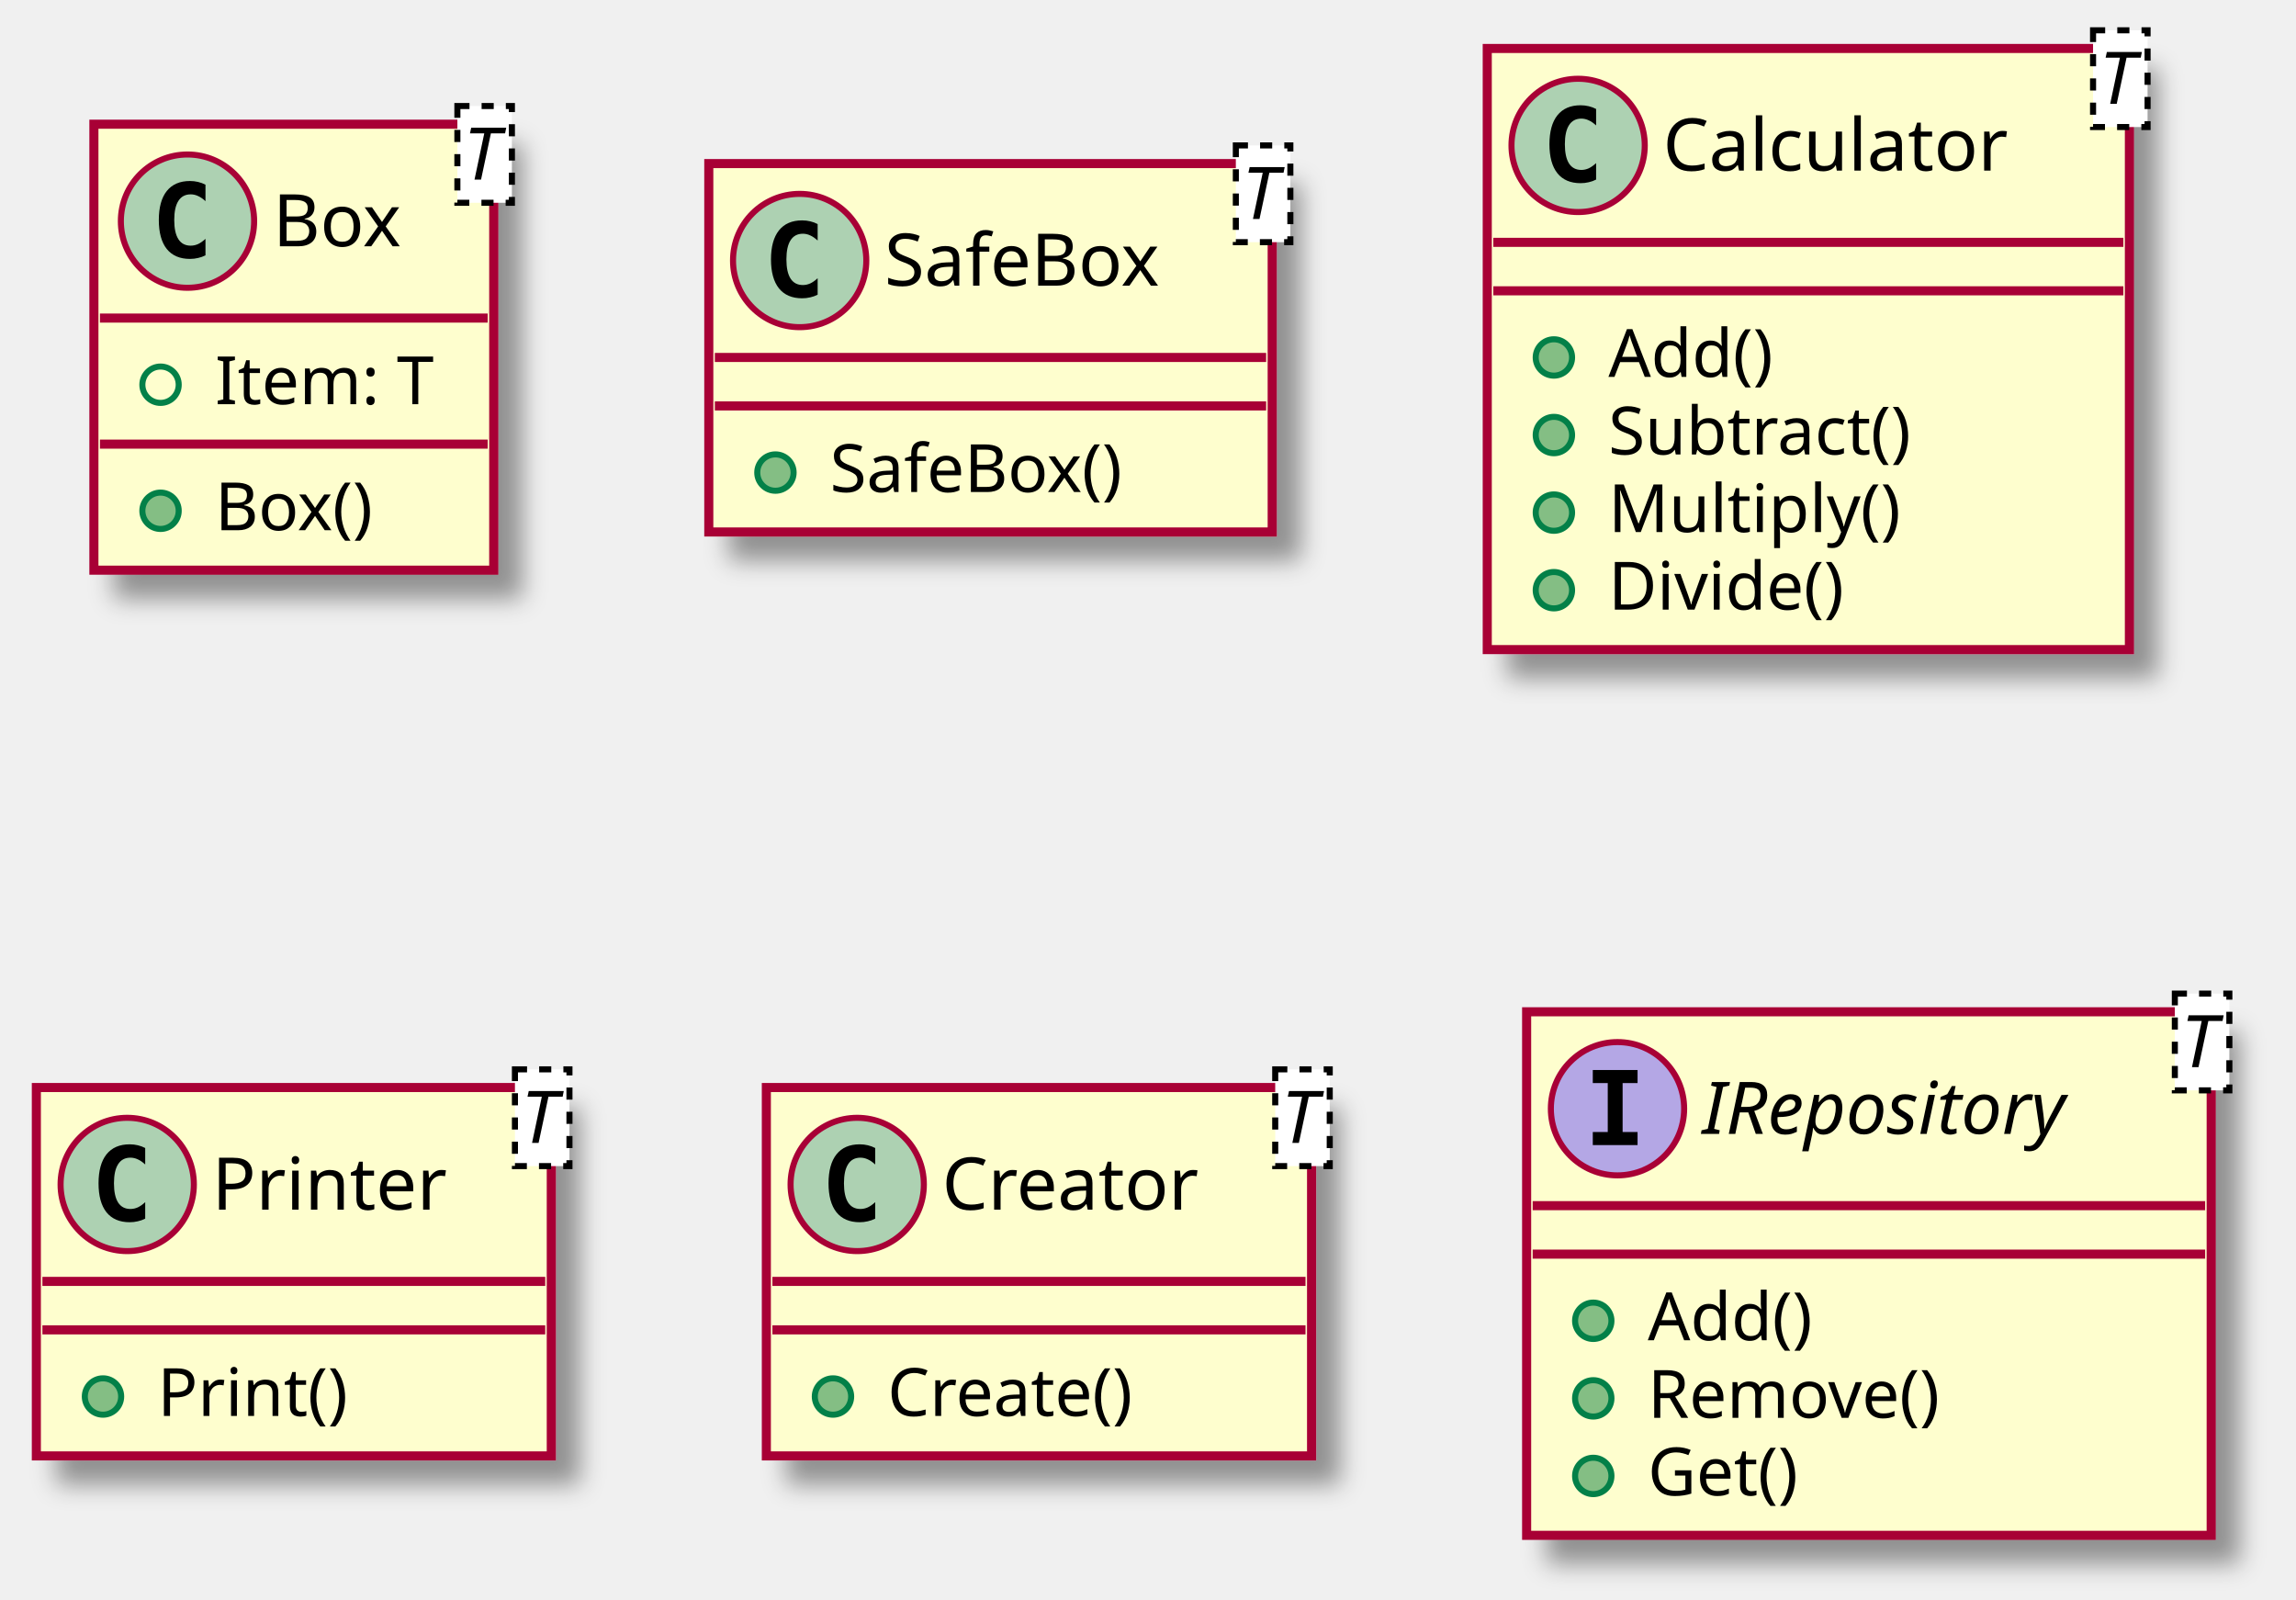
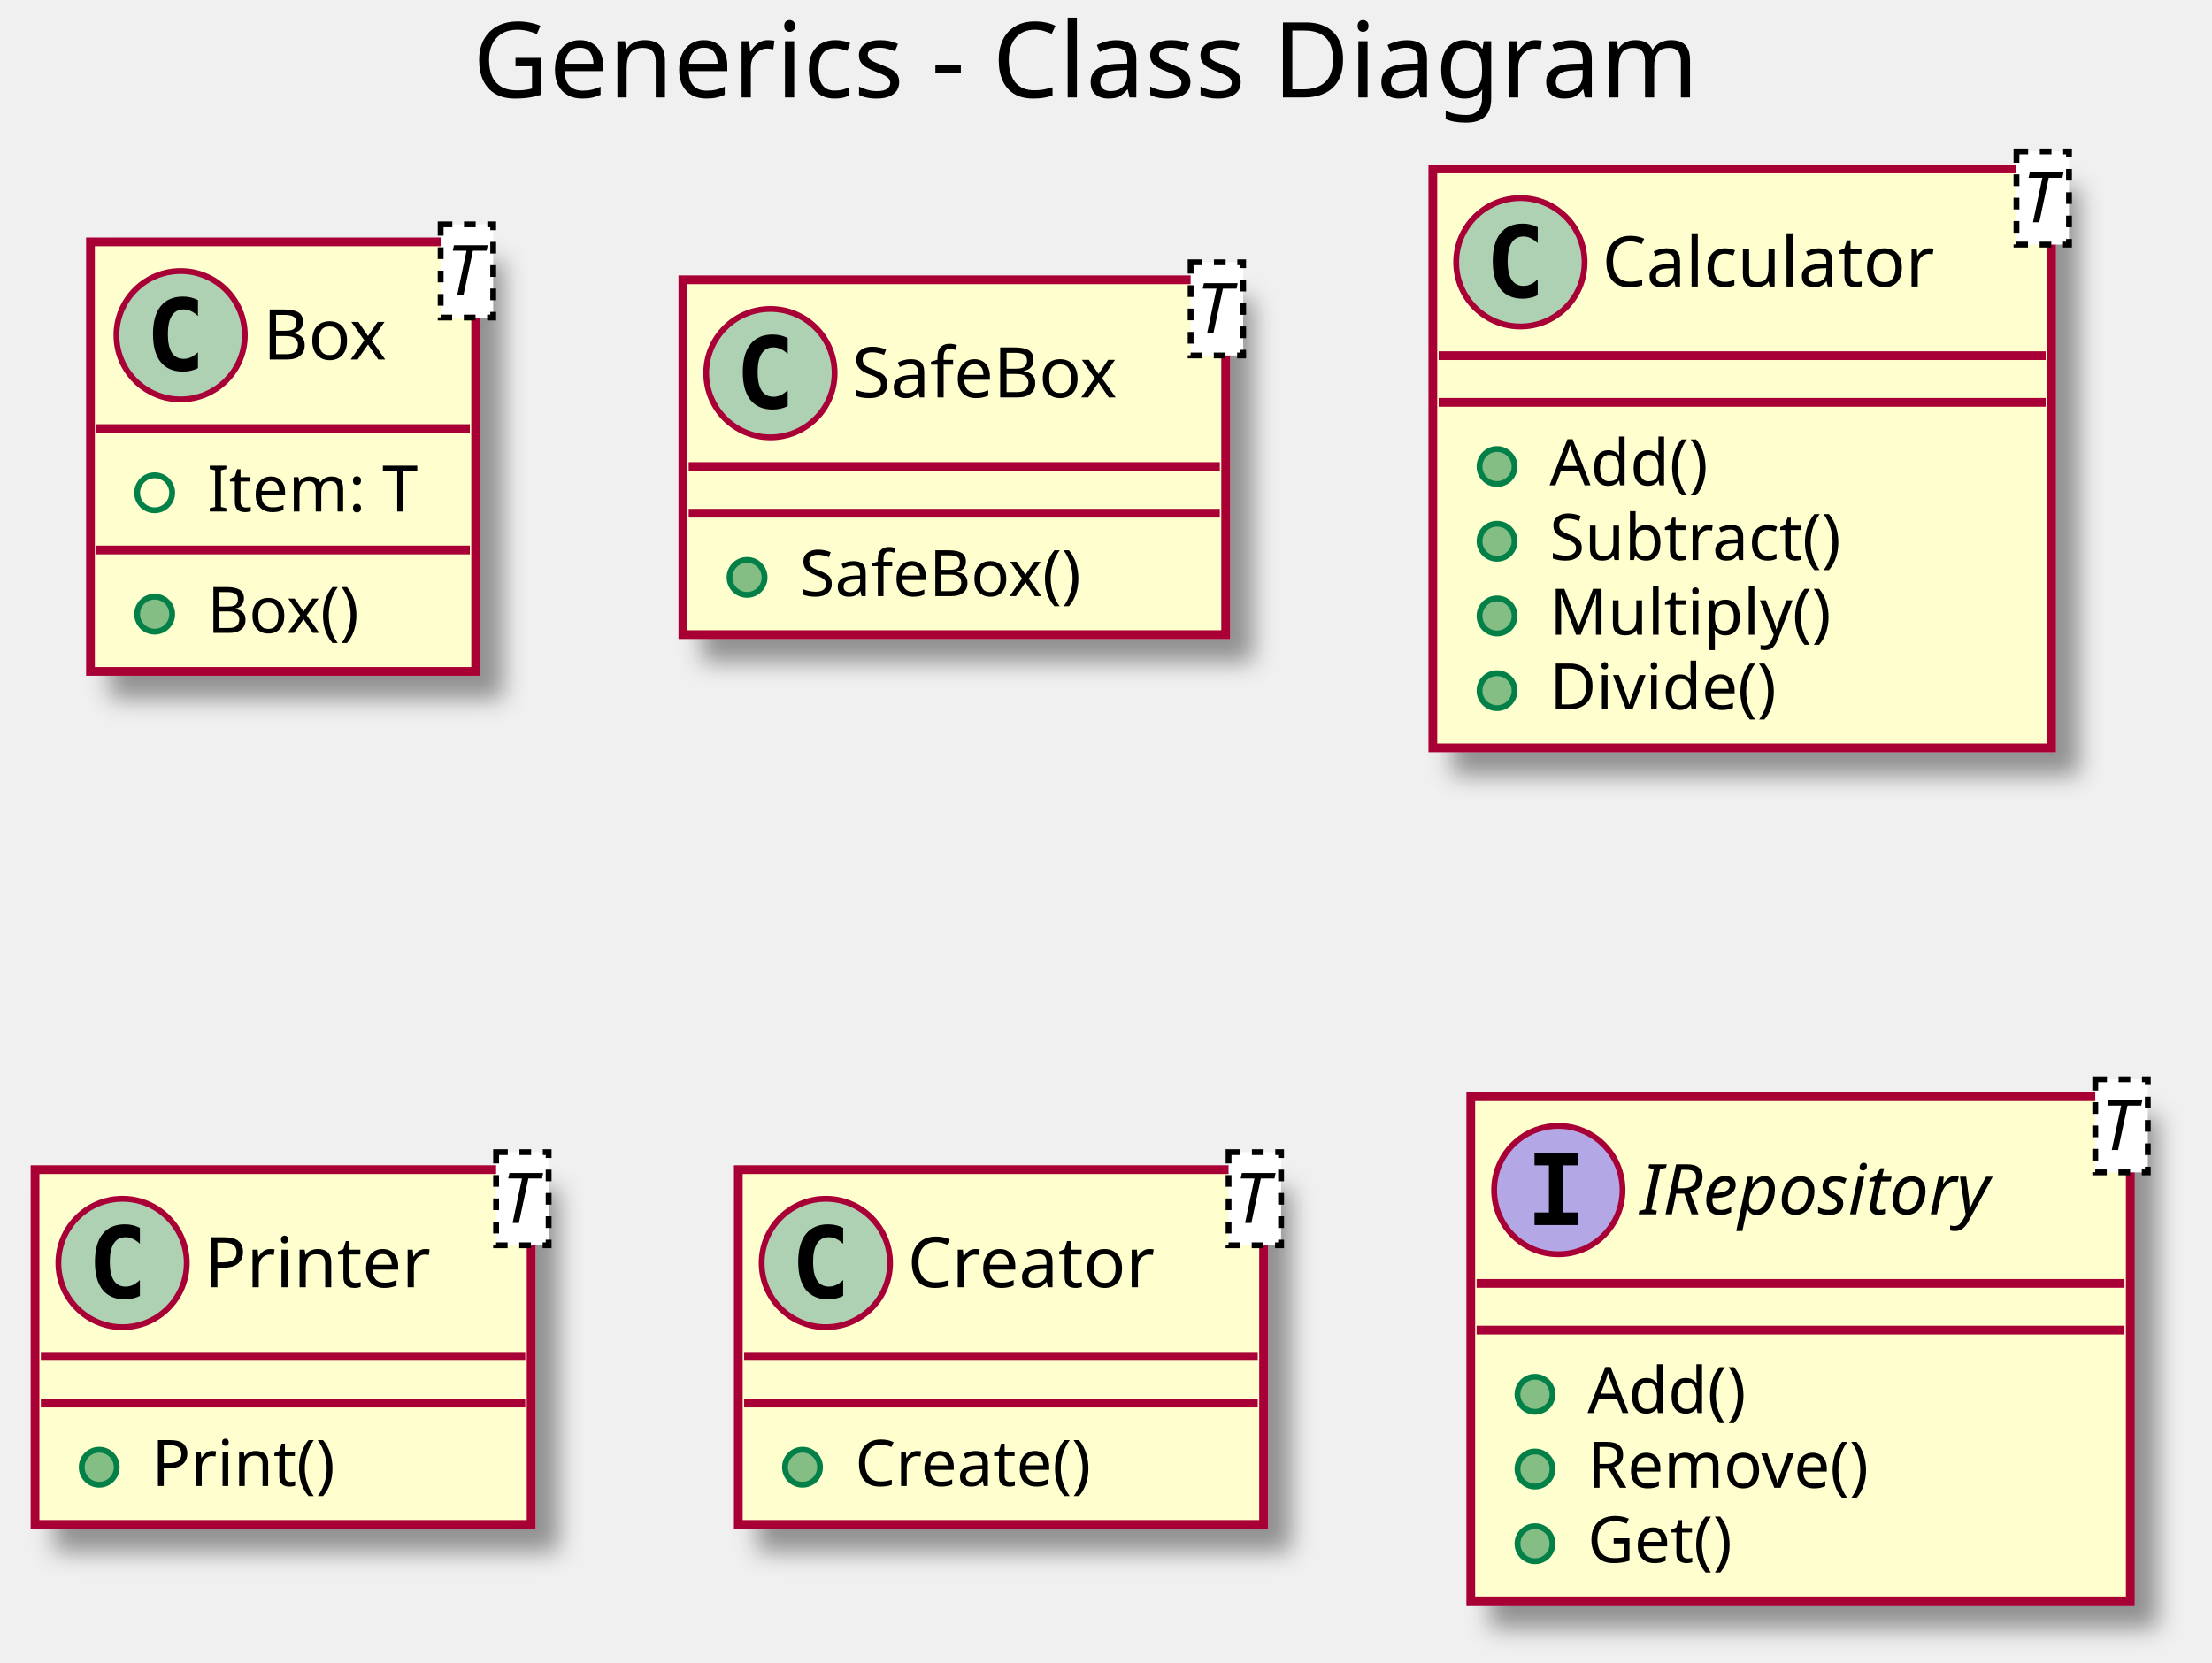
- <svg xmlns="http://www.w3.org/2000/svg" contentScriptType="application/ecmascript" contentStyleType="text/css" height="264px" preserveAspectRatio="none" style="width:379px;height:264px;" version="1.1" viewBox="0 0 379 264" width="379px" zoomAndPan="magnify">
+ <svg xmlns="http://www.w3.org/2000/svg" contentScriptType="application/ecmascript" contentStyleType="text/css" height="285px" preserveAspectRatio="none" style="width:379px;height:285px;" version="1.1" viewBox="0 0 379 285" width="379px" zoomAndPan="magnify">
  <defs>
-     <filter height="300%" id="fie92knkr4g3c" width="300%" x="-1" y="-1">
+     <filter height="300%" id="fnx3e9fhtqho1" width="300%" x="-1" y="-1">
      <feGaussianBlur result="blurOut" stdDeviation="2.0" />
      <feColorMatrix in="blurOut" result="blurOut2" type="matrix" values="0 0 0 0 0 0 0 0 0 0 0 0 0 0 0 0 0 0 .4 0" />
      <feOffset dx="4.0" dy="4.0" in="blurOut2" result="blurOut3" />
      <feBlend in="SourceGraphic" in2="blurOut3" mode="normal" />
    </filter>
  </defs>
  <g>
-     <rect fill="#FEFECE" filter="url(#fie92knkr4g3c)" height="73.609" id="Box" style="stroke: #A80036; stroke-width: 1.5;" width="66" x="15.5" y="20.5" />
-     <ellipse cx="30.95" cy="36.5" fill="#ADD1B2" rx="11" ry="11" style="stroke: #A80036; stroke-width: 1.0;" />
-     <path d="M33.919,42.141 Q33.341,42.438 32.7,42.578 Q32.059,42.734 31.356,42.734 Q28.856,42.734 27.528,41.094 Q26.216,39.438 26.216,36.312 Q26.216,33.188 27.528,31.531 Q28.856,29.875 31.356,29.875 Q32.059,29.875 32.7,30.031 Q33.356,30.188 33.919,30.484 L33.919,33.203 Q33.294,32.625 32.7,32.359 Q32.106,32.078 31.481,32.078 Q30.137,32.078 29.45,33.156 Q28.762,34.219 28.762,36.312 Q28.762,38.406 29.45,39.484 Q30.137,40.547 31.481,40.547 Q32.106,40.547 32.7,40.281 Q33.294,40 33.919,39.422 L33.919,42.141 Z " />
-     <text fill="#000000" font-family="sans-serif" font-size="12" lengthAdjust="spacingAndGlyphs" textLength="22" x="45.05" y="40.654">Box</text>
-     <rect fill="#FFFFFF" height="15.969" style="stroke: #000000; stroke-width: 1.0; stroke-dasharray: 2.0,2.0;" width="9" x="75.5" y="17.5" />
-     <text fill="#000000" font-family="sans-serif" font-size="12" font-style="italic" lengthAdjust="spacingAndGlyphs" textLength="7" x="76.5" y="29.639">T</text>
-     <line style="stroke: #A80036; stroke-width: 1.5;" x1="16.5" x2="80.5" y1="52.5" y2="52.5" />
-     <ellipse cx="26.5" cy="63.5" fill="none" rx="3" ry="3" style="stroke: #038048; stroke-width: 1.0;" />
-     <text fill="#000000" font-family="sans-serif" font-size="11" lengthAdjust="spacingAndGlyphs" textLength="40" x="35.5" y="66.71">Item: T</text>
-     <line style="stroke: #A80036; stroke-width: 1.5;" x1="16.5" x2="80.5" y1="73.305" y2="73.305" />
-     <ellipse cx="26.5" cy="84.305" fill="#84BE84" rx="3" ry="3" style="stroke: #038048; stroke-width: 1.0;" />
-     <text fill="#000000" font-family="sans-serif" font-size="11" lengthAdjust="spacingAndGlyphs" textLength="29" x="35.5" y="87.515">Box()</text>
-     <rect fill="#FEFECE" filter="url(#fie92knkr4g3c)" height="60.805" id="SafeBox" style="stroke: #A80036; stroke-width: 1.5;" width="93" x="117" y="27" />
-     <ellipse cx="132" cy="43" fill="#ADD1B2" rx="11" ry="11" style="stroke: #A80036; stroke-width: 1.0;" />
-     <path d="M134.969,48.641 Q134.391,48.938 133.75,49.078 Q133.109,49.234 132.406,49.234 Q129.906,49.234 128.578,47.594 Q127.266,45.938 127.266,42.812 Q127.266,39.688 128.578,38.031 Q129.906,36.375 132.406,36.375 Q133.109,36.375 133.75,36.531 Q134.406,36.688 134.969,36.984 L134.969,39.703 Q134.344,39.125 133.75,38.859 Q133.156,38.578 132.531,38.578 Q131.188,38.578 130.5,39.656 Q129.812,40.719 129.812,42.812 Q129.812,44.906 130.5,45.984 Q131.188,47.047 132.531,47.047 Q133.156,47.047 133.75,46.781 Q134.344,46.5 134.969,45.922 L134.969,48.641 Z " />
-     <text fill="#000000" font-family="sans-serif" font-size="12" lengthAdjust="spacingAndGlyphs" textLength="50" x="146" y="47.154">SafeBox</text>
-     <rect fill="#FFFFFF" height="15.969" style="stroke: #000000; stroke-width: 1.0; stroke-dasharray: 2.0,2.0;" width="9" x="204" y="24" />
-     <text fill="#000000" font-family="sans-serif" font-size="12" font-style="italic" lengthAdjust="spacingAndGlyphs" textLength="7" x="205" y="36.139">T</text>
-     <line style="stroke: #A80036; stroke-width: 1.5;" x1="118" x2="209" y1="59" y2="59" />
-     <line style="stroke: #A80036; stroke-width: 1.5;" x1="118" x2="209" y1="67" y2="67" />
-     <ellipse cx="128" cy="78" fill="#84BE84" rx="3" ry="3" style="stroke: #038048; stroke-width: 1.0;" />
-     <text fill="#000000" font-family="sans-serif" font-size="11" lengthAdjust="spacingAndGlyphs" textLength="55" x="137" y="81.21">SafeBox()</text>
-     <rect fill="#FEFECE" filter="url(#fie92knkr4g3c)" height="99.219" id="Calculator" style="stroke: #A80036; stroke-width: 1.5;" width="106" x="245.5" y="8" />
-     <ellipse cx="260.5" cy="24" fill="#ADD1B2" rx="11" ry="11" style="stroke: #A80036; stroke-width: 1.0;" />
-     <path d="M263.469,29.641 Q262.891,29.938 262.25,30.078 Q261.609,30.234 260.906,30.234 Q258.406,30.234 257.078,28.594 Q255.766,26.938 255.766,23.812 Q255.766,20.688 257.078,19.031 Q258.406,17.375 260.906,17.375 Q261.609,17.375 262.25,17.531 Q262.906,17.688 263.469,17.984 L263.469,20.703 Q262.844,20.125 262.25,19.859 Q261.656,19.578 261.031,19.578 Q259.688,19.578 259,20.656 Q258.312,21.719 258.312,23.812 Q258.312,25.906 259,26.984 Q259.688,28.047 261.031,28.047 Q261.656,28.047 262.25,27.781 Q262.844,27.5 263.469,26.922 L263.469,29.641 Z " />
-     <text fill="#000000" font-family="sans-serif" font-size="12" lengthAdjust="spacingAndGlyphs" textLength="63" x="274.5" y="28.154">Calculator</text>
-     <rect fill="#FFFFFF" height="15.969" style="stroke: #000000; stroke-width: 1.0; stroke-dasharray: 2.0,2.0;" width="9" x="345.5" y="5" />
-     <text fill="#000000" font-family="sans-serif" font-size="12" font-style="italic" lengthAdjust="spacingAndGlyphs" textLength="7" x="346.5" y="17.139">T</text>
-     <line style="stroke: #A80036; stroke-width: 1.5;" x1="246.5" x2="350.5" y1="40" y2="40" />
-     <line style="stroke: #A80036; stroke-width: 1.5;" x1="246.5" x2="350.5" y1="48" y2="48" />
-     <ellipse cx="256.5" cy="59" fill="#84BE84" rx="3" ry="3" style="stroke: #038048; stroke-width: 1.0;" />
-     <text fill="#000000" font-family="sans-serif" font-size="11" lengthAdjust="spacingAndGlyphs" textLength="29" x="265.5" y="62.21">Add()</text>
-     <ellipse cx="256.5" cy="71.805" fill="#84BE84" rx="3" ry="3" style="stroke: #038048; stroke-width: 1.0;" />
-     <text fill="#000000" font-family="sans-serif" font-size="11" lengthAdjust="spacingAndGlyphs" textLength="56" x="265.5" y="75.015">Subtract()</text>
-     <ellipse cx="256.5" cy="84.609" fill="#84BE84" rx="3" ry="3" style="stroke: #038048; stroke-width: 1.0;" />
-     <text fill="#000000" font-family="sans-serif" font-size="11" lengthAdjust="spacingAndGlyphs" textLength="50" x="265.5" y="87.82">Multiply()</text>
-     <ellipse cx="256.5" cy="97.414" fill="#84BE84" rx="3" ry="3" style="stroke: #038048; stroke-width: 1.0;" />
-     <text fill="#000000" font-family="sans-serif" font-size="11" lengthAdjust="spacingAndGlyphs" textLength="42" x="265.5" y="100.624">Divide()</text>
-     <rect fill="#FEFECE" filter="url(#fie92knkr4g3c)" height="60.805" id="Printer" style="stroke: #A80036; stroke-width: 1.5;" width="85" x="6" y="179.5" />
-     <ellipse cx="21" cy="195.5" fill="#ADD1B2" rx="11" ry="11" style="stroke: #A80036; stroke-width: 1.0;" />
-     <path d="M23.969,201.141 Q23.391,201.438 22.75,201.578 Q22.109,201.734 21.406,201.734 Q18.906,201.734 17.578,200.094 Q16.266,198.438 16.266,195.312 Q16.266,192.188 17.578,190.531 Q18.906,188.875 21.406,188.875 Q22.109,188.875 22.75,189.031 Q23.406,189.188 23.969,189.484 L23.969,192.203 Q23.344,191.625 22.75,191.359 Q22.156,191.078 21.531,191.078 Q20.188,191.078 19.5,192.156 Q18.812,193.219 18.812,195.312 Q18.812,197.406 19.5,198.484 Q20.188,199.547 21.531,199.547 Q22.156,199.547 22.75,199.281 Q23.344,199 23.969,198.422 L23.969,201.141 Z " />
-     <text fill="#000000" font-family="sans-serif" font-size="12" lengthAdjust="spacingAndGlyphs" textLength="42" x="35" y="199.654">Printer</text>
-     <rect fill="#FFFFFF" height="15.969" style="stroke: #000000; stroke-width: 1.0; stroke-dasharray: 2.0,2.0;" width="9" x="85" y="176.5" />
-     <text fill="#000000" font-family="sans-serif" font-size="12" font-style="italic" lengthAdjust="spacingAndGlyphs" textLength="7" x="86" y="188.639">T</text>
-     <line style="stroke: #A80036; stroke-width: 1.5;" x1="7" x2="90" y1="211.5" y2="211.5" />
-     <line style="stroke: #A80036; stroke-width: 1.5;" x1="7" x2="90" y1="219.5" y2="219.5" />
-     <ellipse cx="17" cy="230.5" fill="#84BE84" rx="3" ry="3" style="stroke: #038048; stroke-width: 1.0;" />
-     <text fill="#000000" font-family="sans-serif" font-size="11" lengthAdjust="spacingAndGlyphs" textLength="34" x="26" y="233.71">Print()</text>
-     <rect fill="#FEFECE" filter="url(#fie92knkr4g3c)" height="60.805" id="Creator" style="stroke: #A80036; stroke-width: 1.5;" width="90" x="126.5" y="179.5" />
-     <ellipse cx="141.5" cy="195.5" fill="#ADD1B2" rx="11" ry="11" style="stroke: #A80036; stroke-width: 1.0;" />
-     <path d="M144.469,201.141 Q143.891,201.438 143.25,201.578 Q142.609,201.734 141.906,201.734 Q139.406,201.734 138.078,200.094 Q136.766,198.438 136.766,195.312 Q136.766,192.188 138.078,190.531 Q139.406,188.875 141.906,188.875 Q142.609,188.875 143.25,189.031 Q143.906,189.188 144.469,189.484 L144.469,192.203 Q143.844,191.625 143.25,191.359 Q142.656,191.078 142.031,191.078 Q140.688,191.078 140,192.156 Q139.312,193.219 139.312,195.312 Q139.312,197.406 140,198.484 Q140.688,199.547 142.031,199.547 Q142.656,199.547 143.25,199.281 Q143.844,199 144.469,198.422 L144.469,201.141 Z " />
-     <text fill="#000000" font-family="sans-serif" font-size="12" lengthAdjust="spacingAndGlyphs" textLength="47" x="155.5" y="199.654">Creator</text>
-     <rect fill="#FFFFFF" height="15.969" style="stroke: #000000; stroke-width: 1.0; stroke-dasharray: 2.0,2.0;" width="9" x="210.5" y="176.5" />
-     <text fill="#000000" font-family="sans-serif" font-size="12" font-style="italic" lengthAdjust="spacingAndGlyphs" textLength="7" x="211.5" y="188.639">T</text>
-     <line style="stroke: #A80036; stroke-width: 1.5;" x1="127.5" x2="215.5" y1="211.5" y2="211.5" />
-     <line style="stroke: #A80036; stroke-width: 1.5;" x1="127.5" x2="215.5" y1="219.5" y2="219.5" />
-     <ellipse cx="137.5" cy="230.5" fill="#84BE84" rx="3" ry="3" style="stroke: #038048; stroke-width: 1.0;" />
-     <text fill="#000000" font-family="sans-serif" font-size="11" lengthAdjust="spacingAndGlyphs" textLength="46" x="146.5" y="233.71">Create()</text>
-     <rect fill="#FEFECE" filter="url(#fie92knkr4g3c)" height="86.414" id="IRepository" style="stroke: #A80036; stroke-width: 1.5;" width="113" x="252" y="167" />
-     <ellipse cx="267" cy="183" fill="#B4A7E5" rx="11" ry="11" style="stroke: #A80036; stroke-width: 1.0;" />
-     <path d="M262.922,178.766 L262.922,176.609 L270.312,176.609 L270.312,178.766 L267.844,178.766 L267.844,186.844 L270.312,186.844 L270.312,189 L262.922,189 L262.922,186.844 L265.391,186.844 L265.391,178.766 L262.922,178.766 Z " />
-     <text fill="#000000" font-family="sans-serif" font-size="12" font-style="italic" lengthAdjust="spacingAndGlyphs" textLength="70" x="281" y="187.154">IRepository</text>
-     <rect fill="#FFFFFF" height="15.969" style="stroke: #000000; stroke-width: 1.0; stroke-dasharray: 2.0,2.0;" width="9" x="359" y="164" />
-     <text fill="#000000" font-family="sans-serif" font-size="12" font-style="italic" lengthAdjust="spacingAndGlyphs" textLength="7" x="360" y="176.139">T</text>
-     <line style="stroke: #A80036; stroke-width: 1.5;" x1="253" x2="364" y1="199" y2="199" />
-     <line style="stroke: #A80036; stroke-width: 1.5;" x1="253" x2="364" y1="207" y2="207" />
-     <ellipse cx="263" cy="218" fill="#84BE84" rx="3" ry="3" style="stroke: #038048; stroke-width: 1.0;" />
-     <text fill="#000000" font-family="sans-serif" font-size="11" lengthAdjust="spacingAndGlyphs" textLength="29" x="272" y="221.21">Add()</text>
-     <ellipse cx="263" cy="230.805" fill="#84BE84" rx="3" ry="3" style="stroke: #038048; stroke-width: 1.0;" />
-     <text fill="#000000" font-family="sans-serif" font-size="11" lengthAdjust="spacingAndGlyphs" textLength="53" x="272" y="234.015">Remove()</text>
-     <ellipse cx="263" cy="243.609" fill="#84BE84" rx="3" ry="3" style="stroke: #038048; stroke-width: 1.0;" />
-     <text fill="#000000" font-family="sans-serif" font-size="11" lengthAdjust="spacingAndGlyphs" textLength="28" x="272" y="246.82">Get()</text>
+     <text fill="#000000" font-family="sans-serif" font-size="18" lengthAdjust="spacingAndGlyphs" textLength="221" x="81" y="16.708">Generics - Class Diagram</text>
+     <rect fill="#FEFECE" filter="url(#fnx3e9fhtqho1)" height="73.609" id="Box" style="stroke: #A80036; stroke-width: 1.5;" width="66" x="15.5" y="41.453" />
+     <ellipse cx="30.95" cy="57.453" fill="#ADD1B2" rx="11" ry="11" style="stroke: #A80036; stroke-width: 1.0;" />
+     <path d="M33.919,63.094 Q33.341,63.391 32.7,63.531 Q32.059,63.688 31.356,63.688 Q28.856,63.688 27.528,62.047 Q26.216,60.391 26.216,57.266 Q26.216,54.141 27.528,52.484 Q28.856,50.828 31.356,50.828 Q32.059,50.828 32.7,50.984 Q33.356,51.141 33.919,51.438 L33.919,54.156 Q33.294,53.578 32.7,53.312 Q32.106,53.031 31.481,53.031 Q30.137,53.031 29.45,54.109 Q28.762,55.172 28.762,57.266 Q28.762,59.359 29.45,60.438 Q30.137,61.5 31.481,61.5 Q32.106,61.5 32.7,61.234 Q33.294,60.953 33.919,60.375 L33.919,63.094 Z " />
+     <text fill="#000000" font-family="sans-serif" font-size="12" lengthAdjust="spacingAndGlyphs" textLength="22" x="45.05" y="61.607">Box</text>
+     <rect fill="#FFFFFF" height="15.969" style="stroke: #000000; stroke-width: 1.0; stroke-dasharray: 2.0,2.0;" width="9" x="75.5" y="38.453" />
+     <text fill="#000000" font-family="sans-serif" font-size="12" font-style="italic" lengthAdjust="spacingAndGlyphs" textLength="7" x="76.5" y="50.592">T</text>
+     <line style="stroke: #A80036; stroke-width: 1.5;" x1="16.5" x2="80.5" y1="73.453" y2="73.453" />
+     <ellipse cx="26.5" cy="84.453" fill="none" rx="3" ry="3" style="stroke: #038048; stroke-width: 1.0;" />
+     <text fill="#000000" font-family="sans-serif" font-size="11" lengthAdjust="spacingAndGlyphs" textLength="40" x="35.5" y="87.664">Item: T</text>
+     <line style="stroke: #A80036; stroke-width: 1.5;" x1="16.5" x2="80.5" y1="94.258" y2="94.258" />
+     <ellipse cx="26.5" cy="105.258" fill="#84BE84" rx="3" ry="3" style="stroke: #038048; stroke-width: 1.0;" />
+     <text fill="#000000" font-family="sans-serif" font-size="11" lengthAdjust="spacingAndGlyphs" textLength="29" x="35.5" y="108.468">Box()</text>
+     <rect fill="#FEFECE" filter="url(#fnx3e9fhtqho1)" height="60.805" id="SafeBox" style="stroke: #A80036; stroke-width: 1.5;" width="93" x="117" y="47.953" />
+     <ellipse cx="132" cy="63.953" fill="#ADD1B2" rx="11" ry="11" style="stroke: #A80036; stroke-width: 1.0;" />
+     <path d="M134.969,69.594 Q134.391,69.891 133.75,70.031 Q133.109,70.188 132.406,70.188 Q129.906,70.188 128.578,68.547 Q127.266,66.891 127.266,63.766 Q127.266,60.641 128.578,58.984 Q129.906,57.328 132.406,57.328 Q133.109,57.328 133.75,57.484 Q134.406,57.641 134.969,57.938 L134.969,60.656 Q134.344,60.078 133.75,59.812 Q133.156,59.531 132.531,59.531 Q131.188,59.531 130.5,60.609 Q129.812,61.672 129.812,63.766 Q129.812,65.859 130.5,66.938 Q131.188,68 132.531,68 Q133.156,68 133.75,67.734 Q134.344,67.453 134.969,66.875 L134.969,69.594 Z " />
+     <text fill="#000000" font-family="sans-serif" font-size="12" lengthAdjust="spacingAndGlyphs" textLength="50" x="146" y="68.107">SafeBox</text>
+     <rect fill="#FFFFFF" height="15.969" style="stroke: #000000; stroke-width: 1.0; stroke-dasharray: 2.0,2.0;" width="9" x="204" y="44.953" />
+     <text fill="#000000" font-family="sans-serif" font-size="12" font-style="italic" lengthAdjust="spacingAndGlyphs" textLength="7" x="205" y="57.092">T</text>
+     <line style="stroke: #A80036; stroke-width: 1.5;" x1="118" x2="209" y1="79.953" y2="79.953" />
+     <line style="stroke: #A80036; stroke-width: 1.5;" x1="118" x2="209" y1="87.953" y2="87.953" />
+     <ellipse cx="128" cy="98.953" fill="#84BE84" rx="3" ry="3" style="stroke: #038048; stroke-width: 1.0;" />
+     <text fill="#000000" font-family="sans-serif" font-size="11" lengthAdjust="spacingAndGlyphs" textLength="55" x="137" y="102.164">SafeBox()</text>
+     <rect fill="#FEFECE" filter="url(#fnx3e9fhtqho1)" height="99.219" id="Calculator" style="stroke: #A80036; stroke-width: 1.5;" width="106" x="245.5" y="28.953" />
+     <ellipse cx="260.5" cy="44.953" fill="#ADD1B2" rx="11" ry="11" style="stroke: #A80036; stroke-width: 1.0;" />
+     <path d="M263.469,50.594 Q262.891,50.891 262.25,51.031 Q261.609,51.188 260.906,51.188 Q258.406,51.188 257.078,49.547 Q255.766,47.891 255.766,44.766 Q255.766,41.641 257.078,39.984 Q258.406,38.328 260.906,38.328 Q261.609,38.328 262.25,38.484 Q262.906,38.641 263.469,38.938 L263.469,41.656 Q262.844,41.078 262.25,40.812 Q261.656,40.531 261.031,40.531 Q259.688,40.531 259,41.609 Q258.312,42.672 258.312,44.766 Q258.312,46.859 259,47.938 Q259.688,49 261.031,49 Q261.656,49 262.25,48.734 Q262.844,48.453 263.469,47.875 L263.469,50.594 Z " />
+     <text fill="#000000" font-family="sans-serif" font-size="12" lengthAdjust="spacingAndGlyphs" textLength="63" x="274.5" y="49.107">Calculator</text>
+     <rect fill="#FFFFFF" height="15.969" style="stroke: #000000; stroke-width: 1.0; stroke-dasharray: 2.0,2.0;" width="9" x="345.5" y="25.953" />
+     <text fill="#000000" font-family="sans-serif" font-size="12" font-style="italic" lengthAdjust="spacingAndGlyphs" textLength="7" x="346.5" y="38.092">T</text>
+     <line style="stroke: #A80036; stroke-width: 1.5;" x1="246.5" x2="350.5" y1="60.953" y2="60.953" />
+     <line style="stroke: #A80036; stroke-width: 1.5;" x1="246.5" x2="350.5" y1="68.953" y2="68.953" />
+     <ellipse cx="256.5" cy="79.953" fill="#84BE84" rx="3" ry="3" style="stroke: #038048; stroke-width: 1.0;" />
+     <text fill="#000000" font-family="sans-serif" font-size="11" lengthAdjust="spacingAndGlyphs" textLength="29" x="265.5" y="83.164">Add()</text>
+     <ellipse cx="256.5" cy="92.758" fill="#84BE84" rx="3" ry="3" style="stroke: #038048; stroke-width: 1.0;" />
+     <text fill="#000000" font-family="sans-serif" font-size="11" lengthAdjust="spacingAndGlyphs" textLength="56" x="265.5" y="95.968">Subtract()</text>
+     <ellipse cx="256.5" cy="105.562" fill="#84BE84" rx="3" ry="3" style="stroke: #038048; stroke-width: 1.0;" />
+     <text fill="#000000" font-family="sans-serif" font-size="11" lengthAdjust="spacingAndGlyphs" textLength="50" x="265.5" y="108.773">Multiply()</text>
+     <ellipse cx="256.5" cy="118.367" fill="#84BE84" rx="3" ry="3" style="stroke: #038048; stroke-width: 1.0;" />
+     <text fill="#000000" font-family="sans-serif" font-size="11" lengthAdjust="spacingAndGlyphs" textLength="42" x="265.5" y="121.578">Divide()</text>
+     <rect fill="#FEFECE" filter="url(#fnx3e9fhtqho1)" height="60.805" id="Printer" style="stroke: #A80036; stroke-width: 1.5;" width="85" x="6" y="200.453" />
+     <ellipse cx="21" cy="216.453" fill="#ADD1B2" rx="11" ry="11" style="stroke: #A80036; stroke-width: 1.0;" />
+     <path d="M23.969,222.094 Q23.391,222.391 22.75,222.531 Q22.109,222.688 21.406,222.688 Q18.906,222.688 17.578,221.047 Q16.266,219.391 16.266,216.266 Q16.266,213.141 17.578,211.484 Q18.906,209.828 21.406,209.828 Q22.109,209.828 22.75,209.984 Q23.406,210.141 23.969,210.438 L23.969,213.156 Q23.344,212.578 22.75,212.312 Q22.156,212.031 21.531,212.031 Q20.188,212.031 19.5,213.109 Q18.812,214.172 18.812,216.266 Q18.812,218.359 19.5,219.438 Q20.188,220.5 21.531,220.5 Q22.156,220.5 22.75,220.234 Q23.344,219.953 23.969,219.375 L23.969,222.094 Z " />
+     <text fill="#000000" font-family="sans-serif" font-size="12" lengthAdjust="spacingAndGlyphs" textLength="42" x="35" y="220.607">Printer</text>
+     <rect fill="#FFFFFF" height="15.969" style="stroke: #000000; stroke-width: 1.0; stroke-dasharray: 2.0,2.0;" width="9" x="85" y="197.453" />
+     <text fill="#000000" font-family="sans-serif" font-size="12" font-style="italic" lengthAdjust="spacingAndGlyphs" textLength="7" x="86" y="209.592">T</text>
+     <line style="stroke: #A80036; stroke-width: 1.5;" x1="7" x2="90" y1="232.453" y2="232.453" />
+     <line style="stroke: #A80036; stroke-width: 1.5;" x1="7" x2="90" y1="240.453" y2="240.453" />
+     <ellipse cx="17" cy="251.453" fill="#84BE84" rx="3" ry="3" style="stroke: #038048; stroke-width: 1.0;" />
+     <text fill="#000000" font-family="sans-serif" font-size="11" lengthAdjust="spacingAndGlyphs" textLength="34" x="26" y="254.664">Print()</text>
+     <rect fill="#FEFECE" filter="url(#fnx3e9fhtqho1)" height="60.805" id="Creator" style="stroke: #A80036; stroke-width: 1.5;" width="90" x="126.5" y="200.453" />
+     <ellipse cx="141.5" cy="216.453" fill="#ADD1B2" rx="11" ry="11" style="stroke: #A80036; stroke-width: 1.0;" />
+     <path d="M144.469,222.094 Q143.891,222.391 143.25,222.531 Q142.609,222.688 141.906,222.688 Q139.406,222.688 138.078,221.047 Q136.766,219.391 136.766,216.266 Q136.766,213.141 138.078,211.484 Q139.406,209.828 141.906,209.828 Q142.609,209.828 143.25,209.984 Q143.906,210.141 144.469,210.438 L144.469,213.156 Q143.844,212.578 143.25,212.312 Q142.656,212.031 142.031,212.031 Q140.688,212.031 140,213.109 Q139.312,214.172 139.312,216.266 Q139.312,218.359 140,219.438 Q140.688,220.5 142.031,220.5 Q142.656,220.5 143.25,220.234 Q143.844,219.953 144.469,219.375 L144.469,222.094 Z " />
+     <text fill="#000000" font-family="sans-serif" font-size="12" lengthAdjust="spacingAndGlyphs" textLength="47" x="155.5" y="220.607">Creator</text>
+     <rect fill="#FFFFFF" height="15.969" style="stroke: #000000; stroke-width: 1.0; stroke-dasharray: 2.0,2.0;" width="9" x="210.5" y="197.453" />
+     <text fill="#000000" font-family="sans-serif" font-size="12" font-style="italic" lengthAdjust="spacingAndGlyphs" textLength="7" x="211.5" y="209.592">T</text>
+     <line style="stroke: #A80036; stroke-width: 1.5;" x1="127.5" x2="215.5" y1="232.453" y2="232.453" />
+     <line style="stroke: #A80036; stroke-width: 1.5;" x1="127.5" x2="215.5" y1="240.453" y2="240.453" />
+     <ellipse cx="137.5" cy="251.453" fill="#84BE84" rx="3" ry="3" style="stroke: #038048; stroke-width: 1.0;" />
+     <text fill="#000000" font-family="sans-serif" font-size="11" lengthAdjust="spacingAndGlyphs" textLength="46" x="146.5" y="254.664">Create()</text>
+     <rect fill="#FEFECE" filter="url(#fnx3e9fhtqho1)" height="86.414" id="IRepository" style="stroke: #A80036; stroke-width: 1.5;" width="113" x="252" y="187.953" />
+     <ellipse cx="267" cy="203.953" fill="#B4A7E5" rx="11" ry="11" style="stroke: #A80036; stroke-width: 1.0;" />
+     <path d="M262.922,199.719 L262.922,197.562 L270.312,197.562 L270.312,199.719 L267.844,199.719 L267.844,207.797 L270.312,207.797 L270.312,209.953 L262.922,209.953 L262.922,207.797 L265.391,207.797 L265.391,199.719 L262.922,199.719 Z " />
+     <text fill="#000000" font-family="sans-serif" font-size="12" font-style="italic" lengthAdjust="spacingAndGlyphs" textLength="70" x="281" y="208.107">IRepository</text>
+     <rect fill="#FFFFFF" height="15.969" style="stroke: #000000; stroke-width: 1.0; stroke-dasharray: 2.0,2.0;" width="9" x="359" y="184.953" />
+     <text fill="#000000" font-family="sans-serif" font-size="12" font-style="italic" lengthAdjust="spacingAndGlyphs" textLength="7" x="360" y="197.092">T</text>
+     <line style="stroke: #A80036; stroke-width: 1.5;" x1="253" x2="364" y1="219.953" y2="219.953" />
+     <line style="stroke: #A80036; stroke-width: 1.5;" x1="253" x2="364" y1="227.953" y2="227.953" />
+     <ellipse cx="263" cy="238.953" fill="#84BE84" rx="3" ry="3" style="stroke: #038048; stroke-width: 1.0;" />
+     <text fill="#000000" font-family="sans-serif" font-size="11" lengthAdjust="spacingAndGlyphs" textLength="29" x="272" y="242.164">Add()</text>
+     <ellipse cx="263" cy="251.758" fill="#84BE84" rx="3" ry="3" style="stroke: #038048; stroke-width: 1.0;" />
+     <text fill="#000000" font-family="sans-serif" font-size="11" lengthAdjust="spacingAndGlyphs" textLength="53" x="272" y="254.968">Remove()</text>
+     <ellipse cx="263" cy="264.562" fill="#84BE84" rx="3" ry="3" style="stroke: #038048; stroke-width: 1.0;" />
+     <text fill="#000000" font-family="sans-serif" font-size="11" lengthAdjust="spacingAndGlyphs" textLength="28" x="272" y="267.773">Get()</text>
  </g>
</svg>
